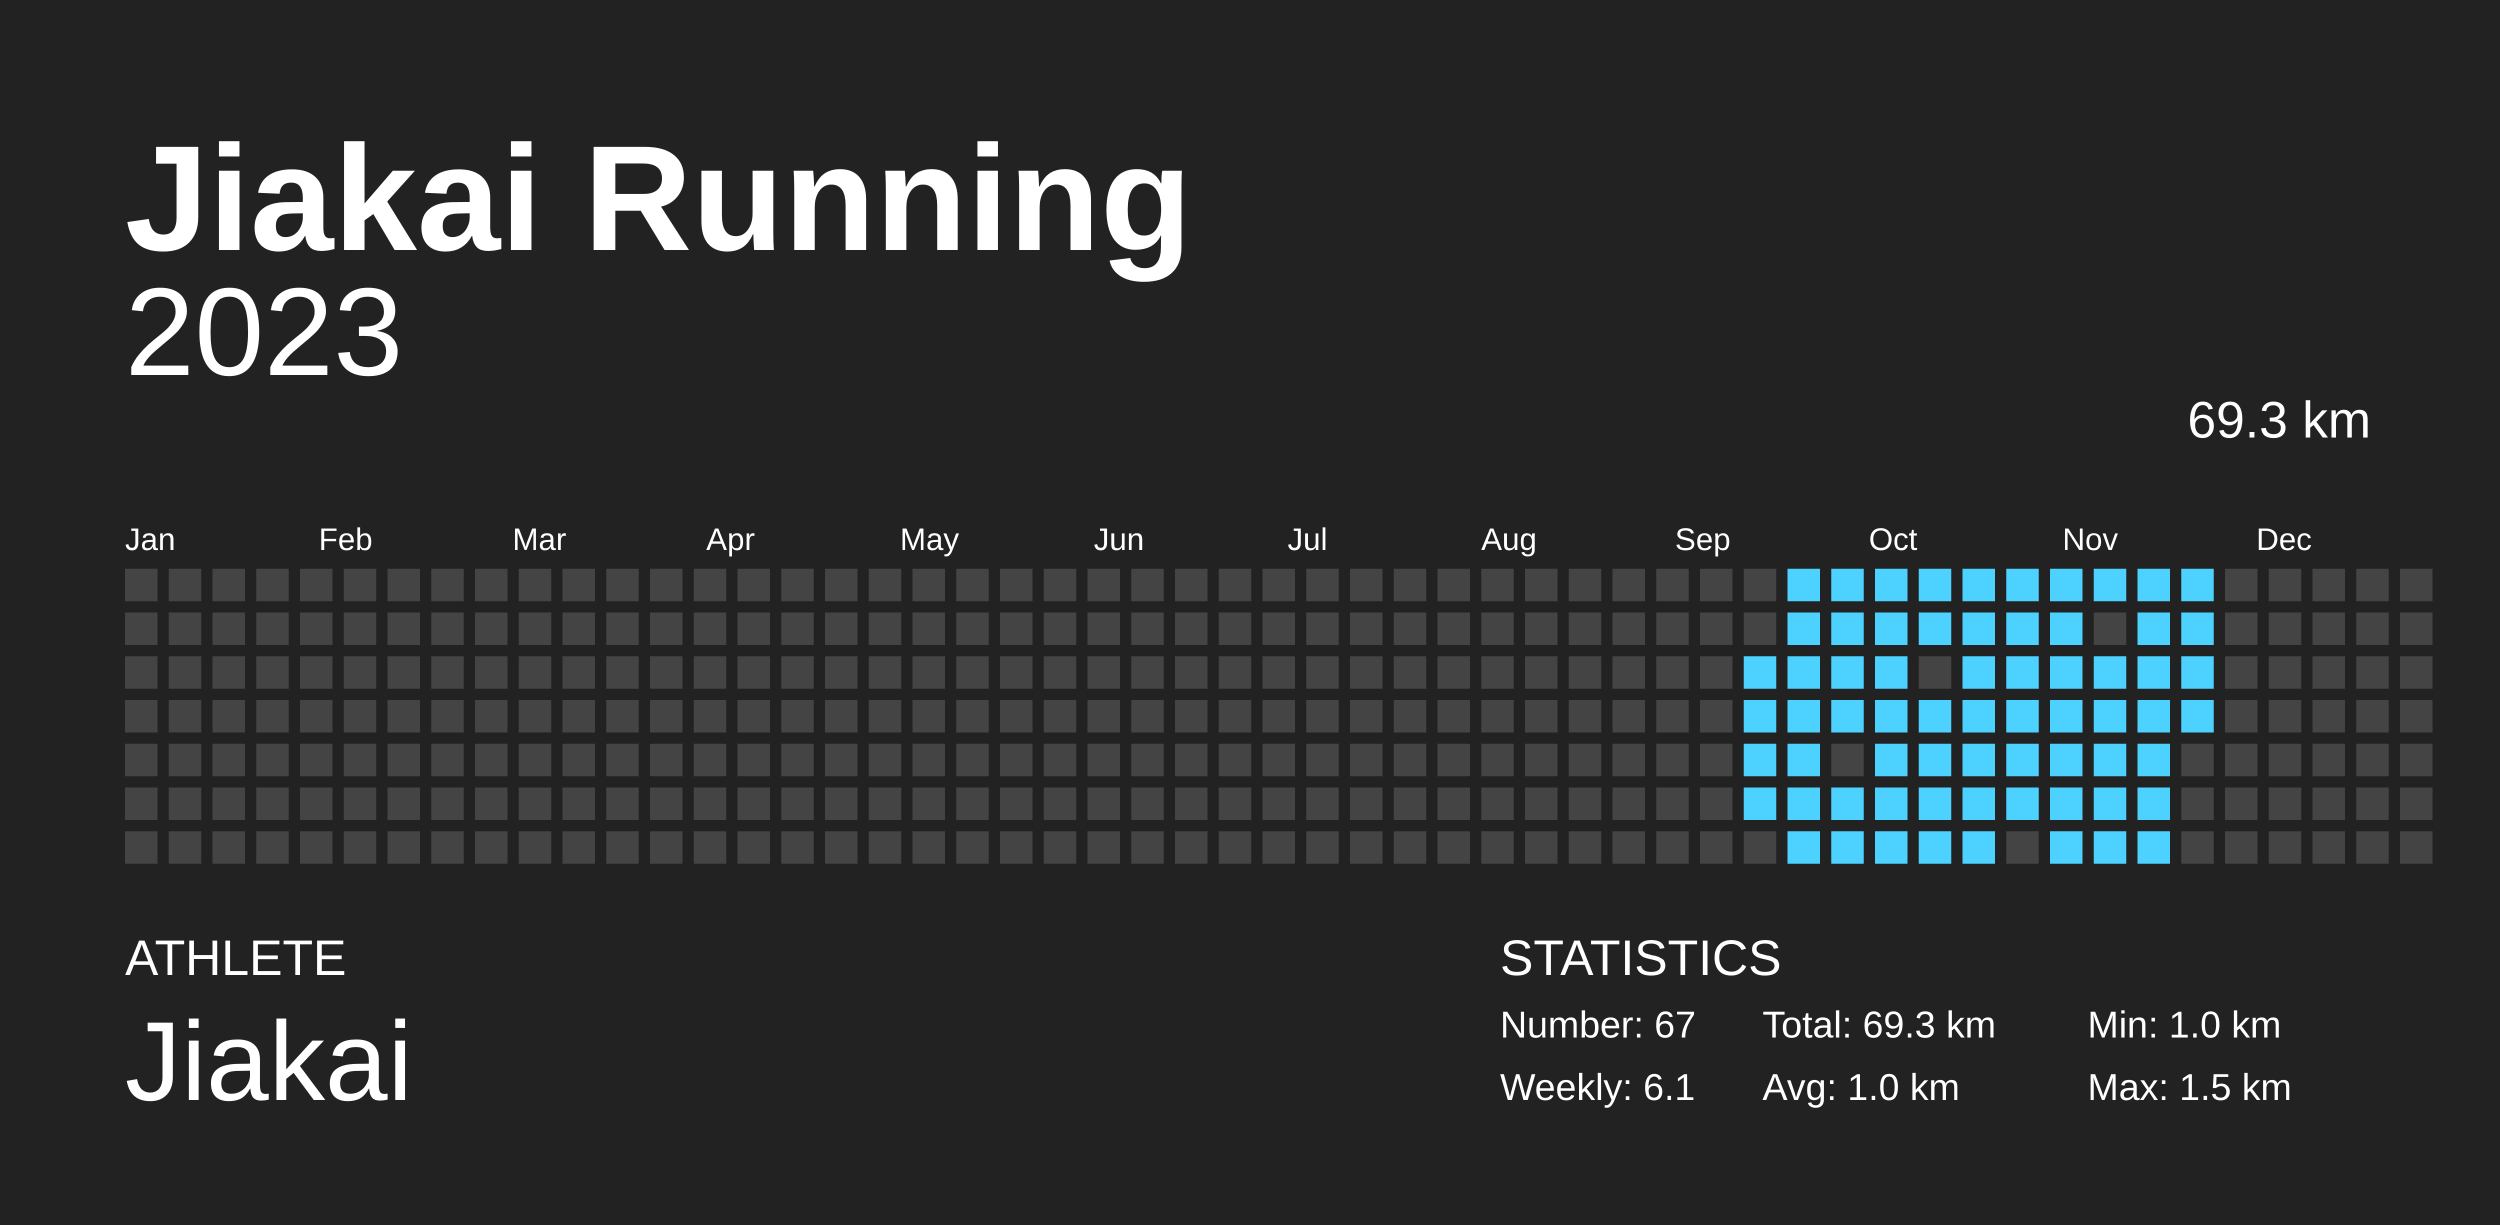
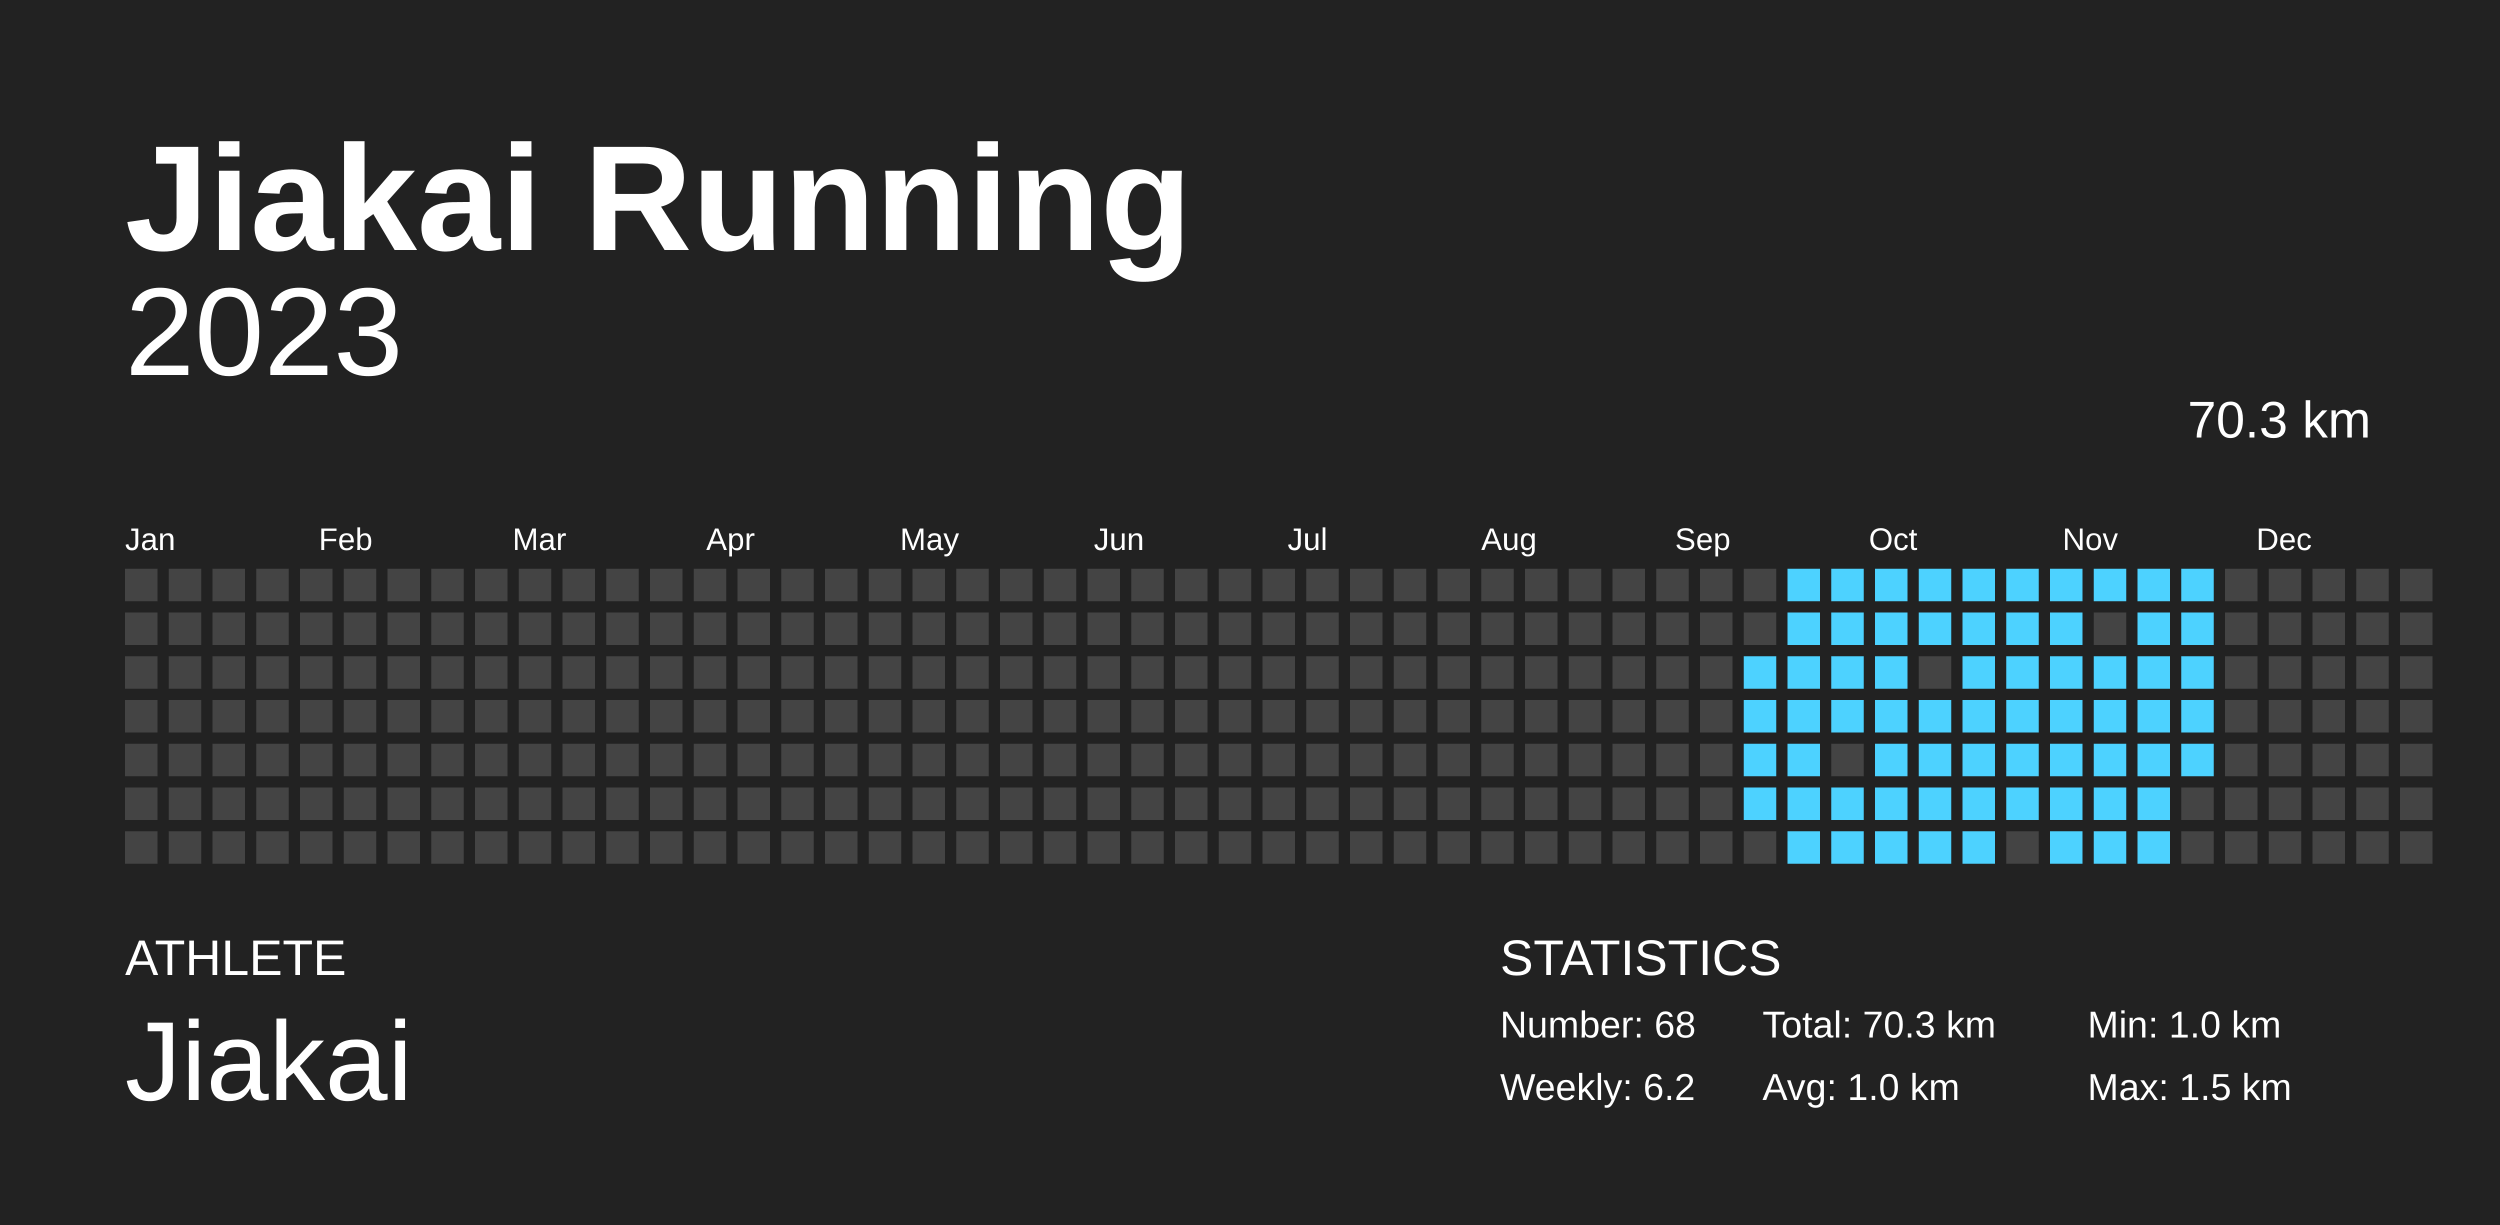
<svg xmlns="http://www.w3.org/2000/svg" baseProfile="full" height="98mm" version="1.1" viewBox="0,0,200,98" width="200mm">
  <defs />
  <rect fill="#222222" height="98" width="200" x="0" y="0" />
  <text fill="#FFFFFF" style="font-size:12px; font-family:Arial; font-weight:bold;" x="10" y="20">Jiakai Running</text>
  <text fill="#FFFFFF" style="font-size:4px; font-family:Arial" x="10" y="78">ATHLETE</text>
  <text fill="#FFFFFF" style="font-size:9px; font-family:Arial" x="10" y="88">Jiakai</text>
  <text fill="#FFFFFF" style="font-size:4px; font-family:Arial" x="120" y="78">STATISTICS</text>
-   <text fill="#FFFFFF" style="font-size:3px; font-family:Arial" x="120" y="83">Number: 67</text>
-   <text fill="#FFFFFF" style="font-size:3px; font-family:Arial" x="120" y="88">Weekly: 6.1</text>
-   <text fill="#FFFFFF" style="font-size:3px; font-family:Arial" x="141" y="83">Total: 69.3 km</text>
+   <text fill="#FFFFFF" style="font-size:3px; font-family:Arial" x="120" y="83">Number: 68</text>
+   <text fill="#FFFFFF" style="font-size:3px; font-family:Arial" x="120" y="88">Weekly: 6.2</text>
+   <text fill="#FFFFFF" style="font-size:3px; font-family:Arial" x="141" y="83">Total: 70.3 km</text>
  <text fill="#FFFFFF" style="font-size:3px; font-family:Arial" x="141" y="88">Avg: 1.0 km</text>
  <text fill="#FFFFFF" style="font-size:3px; font-family:Arial" x="167" y="83">Min: 1.0 km</text>
  <text fill="#FFFFFF" style="font-size:3px; font-family:Arial" x="167" y="88">Max: 1.5 km</text>
  <text alignment-baseline="hanging" fill="#FFFFFF" style="font-size:10.0px; font-family:Arial;" x="10" y="30">2023</text>
-   <text alignment-baseline="hanging" fill="#FFFFFF" style="font-size:4.125px; font-family:Arial;" x="175" y="35">69.3 km</text>
+   <text alignment-baseline="hanging" fill="#FFFFFF" style="font-size:4.125px; font-family:Arial;" x="175" y="35">70.3 km</text>
  <text fill="#FFFFFF" style="font-size:2.5px; font-family:Arial" x="10.0" y="44">Jan</text>
  <text fill="#FFFFFF" style="font-size:2.5px; font-family:Arial" x="25.5" y="44">Feb</text>
  <text fill="#FFFFFF" style="font-size:2.5px; font-family:Arial" x="41.0" y="44">Mar</text>
  <text fill="#FFFFFF" style="font-size:2.5px; font-family:Arial" x="56.5" y="44">Apr</text>
  <text fill="#FFFFFF" style="font-size:2.5px; font-family:Arial" x="72.0" y="44">May</text>
  <text fill="#FFFFFF" style="font-size:2.5px; font-family:Arial" x="87.5" y="44">Jun</text>
  <text fill="#FFFFFF" style="font-size:2.5px; font-family:Arial" x="103.0" y="44">Jul</text>
  <text fill="#FFFFFF" style="font-size:2.5px; font-family:Arial" x="118.5" y="44">Aug</text>
  <text fill="#FFFFFF" style="font-size:2.5px; font-family:Arial" x="134.0" y="44">Sep</text>
  <text fill="#FFFFFF" style="font-size:2.5px; font-family:Arial" x="149.5" y="44">Oct</text>
  <text fill="#FFFFFF" style="font-size:2.5px; font-family:Arial" x="165.0" y="44">Nov</text>
  <text fill="#FFFFFF" style="font-size:2.5px; font-family:Arial" x="180.5" y="44">Dec</text>
  <rect fill="#444444" height="2.6" width="2.6" x="10.0" y="45.5" />
  <rect fill="#444444" height="2.6" width="2.6" x="10.0" y="49.0" />
  <rect fill="#444444" height="2.6" width="2.6" x="10.0" y="52.5" />
  <rect fill="#444444" height="2.6" width="2.6" x="10.0" y="56.0" />
  <rect fill="#444444" height="2.6" width="2.6" x="10.0" y="59.5" />
  <rect fill="#444444" height="2.6" width="2.6" x="10.0" y="63.0" />
  <rect fill="#444444" height="2.6" width="2.6" x="10.0" y="66.5" />
  <rect fill="#444444" height="2.6" width="2.6" x="13.5" y="45.5" />
  <rect fill="#444444" height="2.6" width="2.6" x="13.5" y="49.0" />
  <rect fill="#444444" height="2.6" width="2.6" x="13.5" y="52.5" />
  <rect fill="#444444" height="2.6" width="2.6" x="13.5" y="56.0" />
  <rect fill="#444444" height="2.6" width="2.6" x="13.5" y="59.5" />
  <rect fill="#444444" height="2.6" width="2.6" x="13.5" y="63.0" />
  <rect fill="#444444" height="2.6" width="2.6" x="13.5" y="66.5" />
  <rect fill="#444444" height="2.6" width="2.6" x="17.0" y="45.5" />
  <rect fill="#444444" height="2.6" width="2.6" x="17.0" y="49.0" />
  <rect fill="#444444" height="2.6" width="2.6" x="17.0" y="52.5" />
  <rect fill="#444444" height="2.6" width="2.6" x="17.0" y="56.0" />
  <rect fill="#444444" height="2.6" width="2.6" x="17.0" y="59.5" />
  <rect fill="#444444" height="2.6" width="2.6" x="17.0" y="63.0" />
  <rect fill="#444444" height="2.6" width="2.6" x="17.0" y="66.5" />
  <rect fill="#444444" height="2.6" width="2.6" x="20.5" y="45.5" />
  <rect fill="#444444" height="2.6" width="2.6" x="20.5" y="49.0" />
  <rect fill="#444444" height="2.6" width="2.6" x="20.5" y="52.5" />
  <rect fill="#444444" height="2.6" width="2.6" x="20.5" y="56.0" />
  <rect fill="#444444" height="2.6" width="2.6" x="20.5" y="59.5" />
  <rect fill="#444444" height="2.6" width="2.6" x="20.5" y="63.0" />
  <rect fill="#444444" height="2.6" width="2.6" x="20.5" y="66.5" />
  <rect fill="#444444" height="2.6" width="2.6" x="24.0" y="45.5" />
  <rect fill="#444444" height="2.6" width="2.6" x="24.0" y="49.0" />
  <rect fill="#444444" height="2.6" width="2.6" x="24.0" y="52.5" />
  <rect fill="#444444" height="2.6" width="2.6" x="24.0" y="56.0" />
  <rect fill="#444444" height="2.6" width="2.6" x="24.0" y="59.5" />
  <rect fill="#444444" height="2.6" width="2.6" x="24.0" y="63.0" />
  <rect fill="#444444" height="2.6" width="2.6" x="24.0" y="66.5" />
  <rect fill="#444444" height="2.6" width="2.6" x="27.5" y="45.5" />
  <rect fill="#444444" height="2.6" width="2.6" x="27.5" y="49.0" />
  <rect fill="#444444" height="2.6" width="2.6" x="27.5" y="52.5" />
  <rect fill="#444444" height="2.6" width="2.6" x="27.5" y="56.0" />
  <rect fill="#444444" height="2.6" width="2.6" x="27.5" y="59.5" />
  <rect fill="#444444" height="2.6" width="2.6" x="27.5" y="63.0" />
  <rect fill="#444444" height="2.6" width="2.6" x="27.5" y="66.5" />
  <rect fill="#444444" height="2.6" width="2.6" x="31.0" y="45.5" />
  <rect fill="#444444" height="2.6" width="2.6" x="31.0" y="49.0" />
  <rect fill="#444444" height="2.6" width="2.6" x="31.0" y="52.5" />
  <rect fill="#444444" height="2.6" width="2.6" x="31.0" y="56.0" />
  <rect fill="#444444" height="2.6" width="2.6" x="31.0" y="59.5" />
  <rect fill="#444444" height="2.6" width="2.6" x="31.0" y="63.0" />
  <rect fill="#444444" height="2.6" width="2.6" x="31.0" y="66.5" />
  <rect fill="#444444" height="2.6" width="2.6" x="34.5" y="45.5" />
  <rect fill="#444444" height="2.6" width="2.6" x="34.5" y="49.0" />
  <rect fill="#444444" height="2.6" width="2.6" x="34.5" y="52.5" />
  <rect fill="#444444" height="2.6" width="2.6" x="34.5" y="56.0" />
  <rect fill="#444444" height="2.6" width="2.6" x="34.5" y="59.5" />
  <rect fill="#444444" height="2.6" width="2.6" x="34.5" y="63.0" />
  <rect fill="#444444" height="2.6" width="2.6" x="34.5" y="66.5" />
  <rect fill="#444444" height="2.6" width="2.6" x="38.0" y="45.5" />
  <rect fill="#444444" height="2.6" width="2.6" x="38.0" y="49.0" />
  <rect fill="#444444" height="2.6" width="2.6" x="38.0" y="52.5" />
  <rect fill="#444444" height="2.6" width="2.6" x="38.0" y="56.0" />
  <rect fill="#444444" height="2.6" width="2.6" x="38.0" y="59.5" />
  <rect fill="#444444" height="2.6" width="2.6" x="38.0" y="63.0" />
  <rect fill="#444444" height="2.6" width="2.6" x="38.0" y="66.5" />
  <rect fill="#444444" height="2.6" width="2.6" x="41.5" y="45.5" />
  <rect fill="#444444" height="2.6" width="2.6" x="41.5" y="49.0" />
  <rect fill="#444444" height="2.6" width="2.6" x="41.5" y="52.5" />
  <rect fill="#444444" height="2.6" width="2.6" x="41.5" y="56.0" />
  <rect fill="#444444" height="2.6" width="2.6" x="41.5" y="59.5" />
  <rect fill="#444444" height="2.6" width="2.6" x="41.5" y="63.0" />
  <rect fill="#444444" height="2.6" width="2.6" x="41.5" y="66.5" />
  <rect fill="#444444" height="2.6" width="2.6" x="45.0" y="45.5" />
  <rect fill="#444444" height="2.6" width="2.6" x="45.0" y="49.0" />
  <rect fill="#444444" height="2.6" width="2.6" x="45.0" y="52.5" />
  <rect fill="#444444" height="2.6" width="2.6" x="45.0" y="56.0" />
  <rect fill="#444444" height="2.6" width="2.6" x="45.0" y="59.5" />
  <rect fill="#444444" height="2.6" width="2.6" x="45.0" y="63.0" />
  <rect fill="#444444" height="2.6" width="2.6" x="45.0" y="66.5" />
  <rect fill="#444444" height="2.6" width="2.6" x="48.5" y="45.5" />
  <rect fill="#444444" height="2.6" width="2.6" x="48.5" y="49.0" />
  <rect fill="#444444" height="2.6" width="2.6" x="48.5" y="52.5" />
  <rect fill="#444444" height="2.6" width="2.6" x="48.5" y="56.0" />
  <rect fill="#444444" height="2.6" width="2.6" x="48.5" y="59.5" />
  <rect fill="#444444" height="2.6" width="2.6" x="48.5" y="63.0" />
  <rect fill="#444444" height="2.6" width="2.6" x="48.5" y="66.5" />
  <rect fill="#444444" height="2.6" width="2.6" x="52.0" y="45.5" />
  <rect fill="#444444" height="2.6" width="2.6" x="52.0" y="49.0" />
  <rect fill="#444444" height="2.6" width="2.6" x="52.0" y="52.5" />
  <rect fill="#444444" height="2.6" width="2.6" x="52.0" y="56.0" />
  <rect fill="#444444" height="2.6" width="2.6" x="52.0" y="59.5" />
  <rect fill="#444444" height="2.6" width="2.6" x="52.0" y="63.0" />
  <rect fill="#444444" height="2.6" width="2.6" x="52.0" y="66.5" />
  <rect fill="#444444" height="2.6" width="2.6" x="55.5" y="45.5" />
  <rect fill="#444444" height="2.6" width="2.6" x="55.5" y="49.0" />
  <rect fill="#444444" height="2.6" width="2.6" x="55.5" y="52.5" />
  <rect fill="#444444" height="2.6" width="2.6" x="55.5" y="56.0" />
  <rect fill="#444444" height="2.6" width="2.6" x="55.5" y="59.5" />
  <rect fill="#444444" height="2.6" width="2.6" x="55.5" y="63.0" />
  <rect fill="#444444" height="2.6" width="2.6" x="55.5" y="66.5" />
  <rect fill="#444444" height="2.6" width="2.6" x="59.0" y="45.5" />
  <rect fill="#444444" height="2.6" width="2.6" x="59.0" y="49.0" />
  <rect fill="#444444" height="2.6" width="2.6" x="59.0" y="52.5" />
  <rect fill="#444444" height="2.6" width="2.6" x="59.0" y="56.0" />
  <rect fill="#444444" height="2.6" width="2.6" x="59.0" y="59.5" />
  <rect fill="#444444" height="2.6" width="2.6" x="59.0" y="63.0" />
  <rect fill="#444444" height="2.6" width="2.6" x="59.0" y="66.5" />
  <rect fill="#444444" height="2.6" width="2.6" x="62.5" y="45.5" />
  <rect fill="#444444" height="2.6" width="2.6" x="62.5" y="49.0" />
  <rect fill="#444444" height="2.6" width="2.6" x="62.5" y="52.5" />
  <rect fill="#444444" height="2.6" width="2.6" x="62.5" y="56.0" />
  <rect fill="#444444" height="2.6" width="2.6" x="62.5" y="59.5" />
  <rect fill="#444444" height="2.6" width="2.6" x="62.5" y="63.0" />
  <rect fill="#444444" height="2.6" width="2.6" x="62.5" y="66.5" />
  <rect fill="#444444" height="2.6" width="2.6" x="66.0" y="45.5" />
  <rect fill="#444444" height="2.6" width="2.6" x="66.0" y="49.0" />
  <rect fill="#444444" height="2.6" width="2.6" x="66.0" y="52.5" />
  <rect fill="#444444" height="2.6" width="2.6" x="66.0" y="56.0" />
  <rect fill="#444444" height="2.6" width="2.6" x="66.0" y="59.5" />
  <rect fill="#444444" height="2.6" width="2.6" x="66.0" y="63.0" />
  <rect fill="#444444" height="2.6" width="2.6" x="66.0" y="66.5" />
  <rect fill="#444444" height="2.6" width="2.6" x="69.5" y="45.5" />
  <rect fill="#444444" height="2.6" width="2.6" x="69.5" y="49.0" />
  <rect fill="#444444" height="2.6" width="2.6" x="69.5" y="52.5" />
  <rect fill="#444444" height="2.6" width="2.6" x="69.5" y="56.0" />
  <rect fill="#444444" height="2.6" width="2.6" x="69.5" y="59.5" />
  <rect fill="#444444" height="2.6" width="2.6" x="69.5" y="63.0" />
  <rect fill="#444444" height="2.6" width="2.6" x="69.5" y="66.5" />
  <rect fill="#444444" height="2.6" width="2.6" x="73.0" y="45.5" />
  <rect fill="#444444" height="2.6" width="2.6" x="73.0" y="49.0" />
  <rect fill="#444444" height="2.6" width="2.6" x="73.0" y="52.5" />
  <rect fill="#444444" height="2.6" width="2.6" x="73.0" y="56.0" />
  <rect fill="#444444" height="2.6" width="2.6" x="73.0" y="59.5" />
  <rect fill="#444444" height="2.6" width="2.6" x="73.0" y="63.0" />
  <rect fill="#444444" height="2.6" width="2.6" x="73.0" y="66.5" />
  <rect fill="#444444" height="2.6" width="2.6" x="76.5" y="45.5" />
  <rect fill="#444444" height="2.6" width="2.6" x="76.5" y="49.0" />
  <rect fill="#444444" height="2.6" width="2.6" x="76.5" y="52.5" />
  <rect fill="#444444" height="2.6" width="2.6" x="76.5" y="56.0" />
  <rect fill="#444444" height="2.6" width="2.6" x="76.5" y="59.5" />
  <rect fill="#444444" height="2.6" width="2.6" x="76.5" y="63.0" />
  <rect fill="#444444" height="2.6" width="2.6" x="76.5" y="66.5" />
  <rect fill="#444444" height="2.6" width="2.6" x="80.0" y="45.5" />
  <rect fill="#444444" height="2.6" width="2.6" x="80.0" y="49.0" />
  <rect fill="#444444" height="2.6" width="2.6" x="80.0" y="52.5" />
  <rect fill="#444444" height="2.6" width="2.6" x="80.0" y="56.0" />
  <rect fill="#444444" height="2.6" width="2.6" x="80.0" y="59.5" />
  <rect fill="#444444" height="2.6" width="2.6" x="80.0" y="63.0" />
  <rect fill="#444444" height="2.6" width="2.6" x="80.0" y="66.5" />
  <rect fill="#444444" height="2.6" width="2.6" x="83.5" y="45.5" />
  <rect fill="#444444" height="2.6" width="2.6" x="83.5" y="49.0" />
  <rect fill="#444444" height="2.6" width="2.6" x="83.5" y="52.5" />
  <rect fill="#444444" height="2.6" width="2.6" x="83.5" y="56.0" />
  <rect fill="#444444" height="2.6" width="2.6" x="83.5" y="59.5" />
  <rect fill="#444444" height="2.6" width="2.6" x="83.5" y="63.0" />
  <rect fill="#444444" height="2.6" width="2.6" x="83.5" y="66.5" />
  <rect fill="#444444" height="2.6" width="2.6" x="87.0" y="45.5" />
  <rect fill="#444444" height="2.6" width="2.6" x="87.0" y="49.0" />
  <rect fill="#444444" height="2.6" width="2.6" x="87.0" y="52.5" />
  <rect fill="#444444" height="2.6" width="2.6" x="87.0" y="56.0" />
  <rect fill="#444444" height="2.6" width="2.6" x="87.0" y="59.5" />
  <rect fill="#444444" height="2.6" width="2.6" x="87.0" y="63.0" />
  <rect fill="#444444" height="2.6" width="2.6" x="87.0" y="66.5" />
  <rect fill="#444444" height="2.6" width="2.6" x="90.5" y="45.5" />
  <rect fill="#444444" height="2.6" width="2.6" x="90.5" y="49.0" />
  <rect fill="#444444" height="2.6" width="2.6" x="90.5" y="52.5" />
  <rect fill="#444444" height="2.6" width="2.6" x="90.5" y="56.0" />
  <rect fill="#444444" height="2.6" width="2.6" x="90.5" y="59.5" />
  <rect fill="#444444" height="2.6" width="2.6" x="90.5" y="63.0" />
  <rect fill="#444444" height="2.6" width="2.6" x="90.5" y="66.5" />
  <rect fill="#444444" height="2.6" width="2.6" x="94.0" y="45.5" />
  <rect fill="#444444" height="2.6" width="2.6" x="94.0" y="49.0" />
  <rect fill="#444444" height="2.6" width="2.6" x="94.0" y="52.5" />
  <rect fill="#444444" height="2.6" width="2.6" x="94.0" y="56.0" />
  <rect fill="#444444" height="2.6" width="2.6" x="94.0" y="59.5" />
  <rect fill="#444444" height="2.6" width="2.6" x="94.0" y="63.0" />
  <rect fill="#444444" height="2.6" width="2.6" x="94.0" y="66.5" />
  <rect fill="#444444" height="2.6" width="2.6" x="97.5" y="45.5" />
  <rect fill="#444444" height="2.6" width="2.6" x="97.5" y="49.0" />
  <rect fill="#444444" height="2.6" width="2.6" x="97.5" y="52.5" />
  <rect fill="#444444" height="2.6" width="2.6" x="97.5" y="56.0" />
  <rect fill="#444444" height="2.6" width="2.6" x="97.5" y="59.5" />
  <rect fill="#444444" height="2.6" width="2.6" x="97.5" y="63.0" />
  <rect fill="#444444" height="2.6" width="2.6" x="97.5" y="66.5" />
  <rect fill="#444444" height="2.6" width="2.6" x="101.0" y="45.5" />
  <rect fill="#444444" height="2.6" width="2.6" x="101.0" y="49.0" />
  <rect fill="#444444" height="2.6" width="2.6" x="101.0" y="52.5" />
  <rect fill="#444444" height="2.6" width="2.6" x="101.0" y="56.0" />
  <rect fill="#444444" height="2.6" width="2.6" x="101.0" y="59.5" />
  <rect fill="#444444" height="2.6" width="2.6" x="101.0" y="63.0" />
  <rect fill="#444444" height="2.6" width="2.6" x="101.0" y="66.5" />
  <rect fill="#444444" height="2.6" width="2.6" x="104.5" y="45.5" />
  <rect fill="#444444" height="2.6" width="2.6" x="104.5" y="49.0" />
  <rect fill="#444444" height="2.6" width="2.6" x="104.5" y="52.5" />
  <rect fill="#444444" height="2.6" width="2.6" x="104.5" y="56.0" />
  <rect fill="#444444" height="2.6" width="2.6" x="104.5" y="59.5" />
  <rect fill="#444444" height="2.6" width="2.6" x="104.5" y="63.0" />
  <rect fill="#444444" height="2.6" width="2.6" x="104.5" y="66.5" />
  <rect fill="#444444" height="2.6" width="2.6" x="108.0" y="45.5" />
  <rect fill="#444444" height="2.6" width="2.6" x="108.0" y="49.0" />
  <rect fill="#444444" height="2.6" width="2.6" x="108.0" y="52.5" />
  <rect fill="#444444" height="2.6" width="2.6" x="108.0" y="56.0" />
  <rect fill="#444444" height="2.6" width="2.6" x="108.0" y="59.5" />
  <rect fill="#444444" height="2.6" width="2.6" x="108.0" y="63.0" />
  <rect fill="#444444" height="2.6" width="2.6" x="108.0" y="66.5" />
  <rect fill="#444444" height="2.6" width="2.6" x="111.5" y="45.5" />
  <rect fill="#444444" height="2.6" width="2.6" x="111.5" y="49.0" />
  <rect fill="#444444" height="2.6" width="2.6" x="111.5" y="52.5" />
  <rect fill="#444444" height="2.6" width="2.6" x="111.5" y="56.0" />
  <rect fill="#444444" height="2.6" width="2.6" x="111.5" y="59.5" />
  <rect fill="#444444" height="2.6" width="2.6" x="111.5" y="63.0" />
  <rect fill="#444444" height="2.6" width="2.6" x="111.5" y="66.5" />
  <rect fill="#444444" height="2.6" width="2.6" x="115.0" y="45.5" />
  <rect fill="#444444" height="2.6" width="2.6" x="115.0" y="49.0" />
  <rect fill="#444444" height="2.6" width="2.6" x="115.0" y="52.5" />
  <rect fill="#444444" height="2.6" width="2.6" x="115.0" y="56.0" />
  <rect fill="#444444" height="2.6" width="2.6" x="115.0" y="59.5" />
  <rect fill="#444444" height="2.6" width="2.6" x="115.0" y="63.0" />
  <rect fill="#444444" height="2.6" width="2.6" x="115.0" y="66.5" />
  <rect fill="#444444" height="2.6" width="2.6" x="118.5" y="45.5" />
  <rect fill="#444444" height="2.6" width="2.6" x="118.5" y="49.0" />
  <rect fill="#444444" height="2.6" width="2.6" x="118.5" y="52.5" />
  <rect fill="#444444" height="2.6" width="2.6" x="118.5" y="56.0" />
  <rect fill="#444444" height="2.6" width="2.6" x="118.5" y="59.5" />
  <rect fill="#444444" height="2.6" width="2.6" x="118.5" y="63.0" />
  <rect fill="#444444" height="2.6" width="2.6" x="118.5" y="66.5" />
  <rect fill="#444444" height="2.6" width="2.6" x="122.0" y="45.5" />
  <rect fill="#444444" height="2.6" width="2.6" x="122.0" y="49.0" />
  <rect fill="#444444" height="2.6" width="2.6" x="122.0" y="52.5" />
  <rect fill="#444444" height="2.6" width="2.6" x="122.0" y="56.0" />
  <rect fill="#444444" height="2.6" width="2.6" x="122.0" y="59.5" />
  <rect fill="#444444" height="2.6" width="2.6" x="122.0" y="63.0" />
  <rect fill="#444444" height="2.6" width="2.6" x="122.0" y="66.5" />
  <rect fill="#444444" height="2.6" width="2.6" x="125.5" y="45.5" />
  <rect fill="#444444" height="2.6" width="2.6" x="125.5" y="49.0" />
  <rect fill="#444444" height="2.6" width="2.6" x="125.5" y="52.5" />
  <rect fill="#444444" height="2.6" width="2.6" x="125.5" y="56.0" />
  <rect fill="#444444" height="2.6" width="2.6" x="125.5" y="59.5" />
  <rect fill="#444444" height="2.6" width="2.6" x="125.5" y="63.0" />
  <rect fill="#444444" height="2.6" width="2.6" x="125.5" y="66.5" />
  <rect fill="#444444" height="2.6" width="2.6" x="129.0" y="45.5" />
  <rect fill="#444444" height="2.6" width="2.6" x="129.0" y="49.0" />
  <rect fill="#444444" height="2.6" width="2.6" x="129.0" y="52.5" />
  <rect fill="#444444" height="2.6" width="2.6" x="129.0" y="56.0" />
  <rect fill="#444444" height="2.6" width="2.6" x="129.0" y="59.5" />
  <rect fill="#444444" height="2.6" width="2.6" x="129.0" y="63.0" />
  <rect fill="#444444" height="2.6" width="2.6" x="129.0" y="66.5" />
  <rect fill="#444444" height="2.6" width="2.6" x="132.5" y="45.5" />
  <rect fill="#444444" height="2.6" width="2.6" x="132.5" y="49.0" />
  <rect fill="#444444" height="2.6" width="2.6" x="132.5" y="52.5" />
  <rect fill="#444444" height="2.6" width="2.6" x="132.5" y="56.0" />
  <rect fill="#444444" height="2.6" width="2.6" x="132.5" y="59.5" />
  <rect fill="#444444" height="2.6" width="2.6" x="132.5" y="63.0" />
  <rect fill="#444444" height="2.6" width="2.6" x="132.5" y="66.5" />
  <rect fill="#444444" height="2.6" width="2.6" x="136.0" y="45.5" />
  <rect fill="#444444" height="2.6" width="2.6" x="136.0" y="49.0" />
  <rect fill="#444444" height="2.6" width="2.6" x="136.0" y="52.5" />
  <rect fill="#444444" height="2.6" width="2.6" x="136.0" y="56.0" />
  <rect fill="#444444" height="2.6" width="2.6" x="136.0" y="59.5" />
  <rect fill="#444444" height="2.6" width="2.6" x="136.0" y="63.0" />
  <rect fill="#444444" height="2.6" width="2.6" x="136.0" y="66.5" />
  <rect fill="#444444" height="2.6" width="2.6" x="139.5" y="45.5" />
  <rect fill="#444444" height="2.6" width="2.6" x="139.5" y="49.0" />
  <rect fill="#4dd2ff" height="2.6" width="2.6" x="139.5" y="52.5" />
  <rect fill="#4dd2ff" height="2.6" width="2.6" x="139.5" y="56.0" />
  <rect fill="#4dd2ff" height="2.6" width="2.6" x="139.5" y="59.5" />
  <rect fill="#4dd2ff" height="2.6" width="2.6" x="139.5" y="63.0" />
  <rect fill="#444444" height="2.6" width="2.6" x="139.5" y="66.5" />
  <rect fill="#4dd2ff" height="2.6" width="2.6" x="143.0" y="45.5" />
  <rect fill="#4dd2ff" height="2.6" width="2.6" x="143.0" y="49.0" />
  <rect fill="#4dd2ff" height="2.6" width="2.6" x="143.0" y="52.5" />
  <rect fill="#4dd2ff" height="2.6" width="2.6" x="143.0" y="56.0" />
  <rect fill="#4dd2ff" height="2.6" width="2.6" x="143.0" y="59.5" />
  <rect fill="#4dd2ff" height="2.6" width="2.6" x="143.0" y="63.0" />
  <rect fill="#4dd2ff" height="2.6" width="2.6" x="143.0" y="66.5" />
  <rect fill="#4dd2ff" height="2.6" width="2.6" x="146.5" y="45.5" />
  <rect fill="#4dd2ff" height="2.6" width="2.6" x="146.5" y="49.0" />
  <rect fill="#4dd2ff" height="2.6" width="2.6" x="146.5" y="52.5" />
  <rect fill="#4dd2ff" height="2.6" width="2.6" x="146.5" y="56.0" />
  <rect fill="#444444" height="2.6" width="2.6" x="146.5" y="59.5" />
  <rect fill="#4dd2ff" height="2.6" width="2.6" x="146.5" y="63.0" />
  <rect fill="#4dd2ff" height="2.6" width="2.6" x="146.5" y="66.5" />
  <rect fill="#4dd2ff" height="2.6" width="2.6" x="150.0" y="45.5" />
  <rect fill="#4dd2ff" height="2.6" width="2.6" x="150.0" y="49.0" />
  <rect fill="#4dd2ff" height="2.6" width="2.6" x="150.0" y="52.5" />
  <rect fill="#4dd2ff" height="2.6" width="2.6" x="150.0" y="56.0" />
  <rect fill="#4dd2ff" height="2.6" width="2.6" x="150.0" y="59.5" />
  <rect fill="#4dd2ff" height="2.6" width="2.6" x="150.0" y="63.0" />
  <rect fill="#4dd2ff" height="2.6" width="2.6" x="150.0" y="66.5" />
  <rect fill="#4dd2ff" height="2.6" width="2.6" x="153.5" y="45.5" />
  <rect fill="#4dd2ff" height="2.6" width="2.6" x="153.5" y="49.0" />
  <rect fill="#444444" height="2.6" width="2.6" x="153.5" y="52.5" />
  <rect fill="#4dd2ff" height="2.6" width="2.6" x="153.5" y="56.0" />
  <rect fill="#4dd2ff" height="2.6" width="2.6" x="153.5" y="59.5" />
  <rect fill="#4dd2ff" height="2.6" width="2.6" x="153.5" y="63.0" />
  <rect fill="#4dd2ff" height="2.6" width="2.6" x="153.5" y="66.5" />
  <rect fill="#4dd2ff" height="2.6" width="2.6" x="157.0" y="45.5" />
  <rect fill="#4dd2ff" height="2.6" width="2.6" x="157.0" y="49.0" />
  <rect fill="#4dd2ff" height="2.6" width="2.6" x="157.0" y="52.5" />
  <rect fill="#4dd2ff" height="2.6" width="2.6" x="157.0" y="56.0" />
  <rect fill="#4dd2ff" height="2.6" width="2.6" x="157.0" y="59.5" />
  <rect fill="#4dd2ff" height="2.6" width="2.6" x="157.0" y="63.0" />
  <rect fill="#4dd2ff" height="2.6" width="2.6" x="157.0" y="66.5" />
  <rect fill="#4dd2ff" height="2.6" width="2.6" x="160.5" y="45.5" />
  <rect fill="#4dd2ff" height="2.6" width="2.6" x="160.5" y="49.0" />
  <rect fill="#4dd2ff" height="2.6" width="2.6" x="160.5" y="52.5" />
  <rect fill="#4dd2ff" height="2.6" width="2.6" x="160.5" y="56.0" />
  <rect fill="#4dd2ff" height="2.6" width="2.6" x="160.5" y="59.5" />
  <rect fill="#4dd2ff" height="2.6" width="2.6" x="160.5" y="63.0" />
  <rect fill="#444444" height="2.6" width="2.6" x="160.5" y="66.5" />
  <rect fill="#4dd2ff" height="2.6" width="2.6" x="164.0" y="45.5" />
  <rect fill="#4dd2ff" height="2.6" width="2.6" x="164.0" y="49.0" />
  <rect fill="#4dd2ff" height="2.6" width="2.6" x="164.0" y="52.5" />
  <rect fill="#4dd2ff" height="2.6" width="2.6" x="164.0" y="56.0" />
  <rect fill="#4dd2ff" height="2.6" width="2.6" x="164.0" y="59.5" />
  <rect fill="#4dd2ff" height="2.6" width="2.6" x="164.0" y="63.0" />
  <rect fill="#4dd2ff" height="2.6" width="2.6" x="164.0" y="66.5" />
  <rect fill="#4dd2ff" height="2.6" width="2.6" x="167.5" y="45.5" />
  <rect fill="#444444" height="2.6" width="2.6" x="167.5" y="49.0" />
  <rect fill="#4dd2ff" height="2.6" width="2.6" x="167.5" y="52.5" />
  <rect fill="#4dd2ff" height="2.6" width="2.6" x="167.5" y="56.0" />
  <rect fill="#4dd2ff" height="2.6" width="2.6" x="167.5" y="59.5" />
  <rect fill="#4dd2ff" height="2.6" width="2.6" x="167.5" y="63.0" />
  <rect fill="#4dd2ff" height="2.6" width="2.6" x="167.5" y="66.5" />
  <rect fill="#4dd2ff" height="2.6" width="2.6" x="171.0" y="45.5" />
  <rect fill="#4dd2ff" height="2.6" width="2.6" x="171.0" y="49.0" />
  <rect fill="#4dd2ff" height="2.6" width="2.6" x="171.0" y="52.5" />
  <rect fill="#4dd2ff" height="2.6" width="2.6" x="171.0" y="56.0" />
  <rect fill="#4dd2ff" height="2.6" width="2.6" x="171.0" y="59.5" />
  <rect fill="#4dd2ff" height="2.6" width="2.6" x="171.0" y="63.0" />
  <rect fill="#4dd2ff" height="2.6" width="2.6" x="171.0" y="66.5" />
  <rect fill="#4dd2ff" height="2.6" width="2.6" x="174.5" y="45.5" />
  <rect fill="#4dd2ff" height="2.6" width="2.6" x="174.5" y="49.0" />
  <rect fill="#4dd2ff" height="2.6" width="2.6" x="174.5" y="52.5" />
  <rect fill="#4dd2ff" height="2.6" width="2.6" x="174.5" y="56.0" />
-   <rect fill="#444444" height="2.6" width="2.6" x="174.5" y="59.5" />
+   <rect fill="#4dd2ff" height="2.6" width="2.6" x="174.5" y="59.5" />
  <rect fill="#444444" height="2.6" width="2.6" x="174.5" y="63.0" />
  <rect fill="#444444" height="2.6" width="2.6" x="174.5" y="66.5" />
  <rect fill="#444444" height="2.6" width="2.6" x="178.0" y="45.5" />
  <rect fill="#444444" height="2.6" width="2.6" x="178.0" y="49.0" />
  <rect fill="#444444" height="2.6" width="2.6" x="178.0" y="52.5" />
  <rect fill="#444444" height="2.6" width="2.6" x="178.0" y="56.0" />
  <rect fill="#444444" height="2.6" width="2.6" x="178.0" y="59.5" />
  <rect fill="#444444" height="2.6" width="2.6" x="178.0" y="63.0" />
  <rect fill="#444444" height="2.6" width="2.6" x="178.0" y="66.5" />
  <rect fill="#444444" height="2.6" width="2.6" x="181.5" y="45.5" />
  <rect fill="#444444" height="2.6" width="2.6" x="181.5" y="49.0" />
  <rect fill="#444444" height="2.6" width="2.6" x="181.5" y="52.5" />
  <rect fill="#444444" height="2.6" width="2.6" x="181.5" y="56.0" />
  <rect fill="#444444" height="2.6" width="2.6" x="181.5" y="59.5" />
  <rect fill="#444444" height="2.6" width="2.6" x="181.5" y="63.0" />
  <rect fill="#444444" height="2.6" width="2.6" x="181.5" y="66.5" />
  <rect fill="#444444" height="2.6" width="2.6" x="185.0" y="45.5" />
  <rect fill="#444444" height="2.6" width="2.6" x="185.0" y="49.0" />
  <rect fill="#444444" height="2.6" width="2.6" x="185.0" y="52.5" />
  <rect fill="#444444" height="2.6" width="2.6" x="185.0" y="56.0" />
  <rect fill="#444444" height="2.6" width="2.6" x="185.0" y="59.5" />
  <rect fill="#444444" height="2.6" width="2.6" x="185.0" y="63.0" />
  <rect fill="#444444" height="2.6" width="2.6" x="185.0" y="66.5" />
  <rect fill="#444444" height="2.6" width="2.6" x="188.5" y="45.5" />
  <rect fill="#444444" height="2.6" width="2.6" x="188.5" y="49.0" />
  <rect fill="#444444" height="2.6" width="2.6" x="188.5" y="52.5" />
  <rect fill="#444444" height="2.6" width="2.6" x="188.5" y="56.0" />
  <rect fill="#444444" height="2.6" width="2.6" x="188.5" y="59.5" />
  <rect fill="#444444" height="2.6" width="2.6" x="188.5" y="63.0" />
  <rect fill="#444444" height="2.6" width="2.6" x="188.5" y="66.5" />
  <rect fill="#444444" height="2.6" width="2.6" x="192.0" y="45.5" />
  <rect fill="#444444" height="2.6" width="2.6" x="192.0" y="49.0" />
  <rect fill="#444444" height="2.6" width="2.6" x="192.0" y="52.5" />
  <rect fill="#444444" height="2.6" width="2.6" x="192.0" y="56.0" />
  <rect fill="#444444" height="2.6" width="2.6" x="192.0" y="59.5" />
  <rect fill="#444444" height="2.6" width="2.6" x="192.0" y="63.0" />
  <rect fill="#444444" height="2.6" width="2.6" x="192.0" y="66.5" />
</svg>
